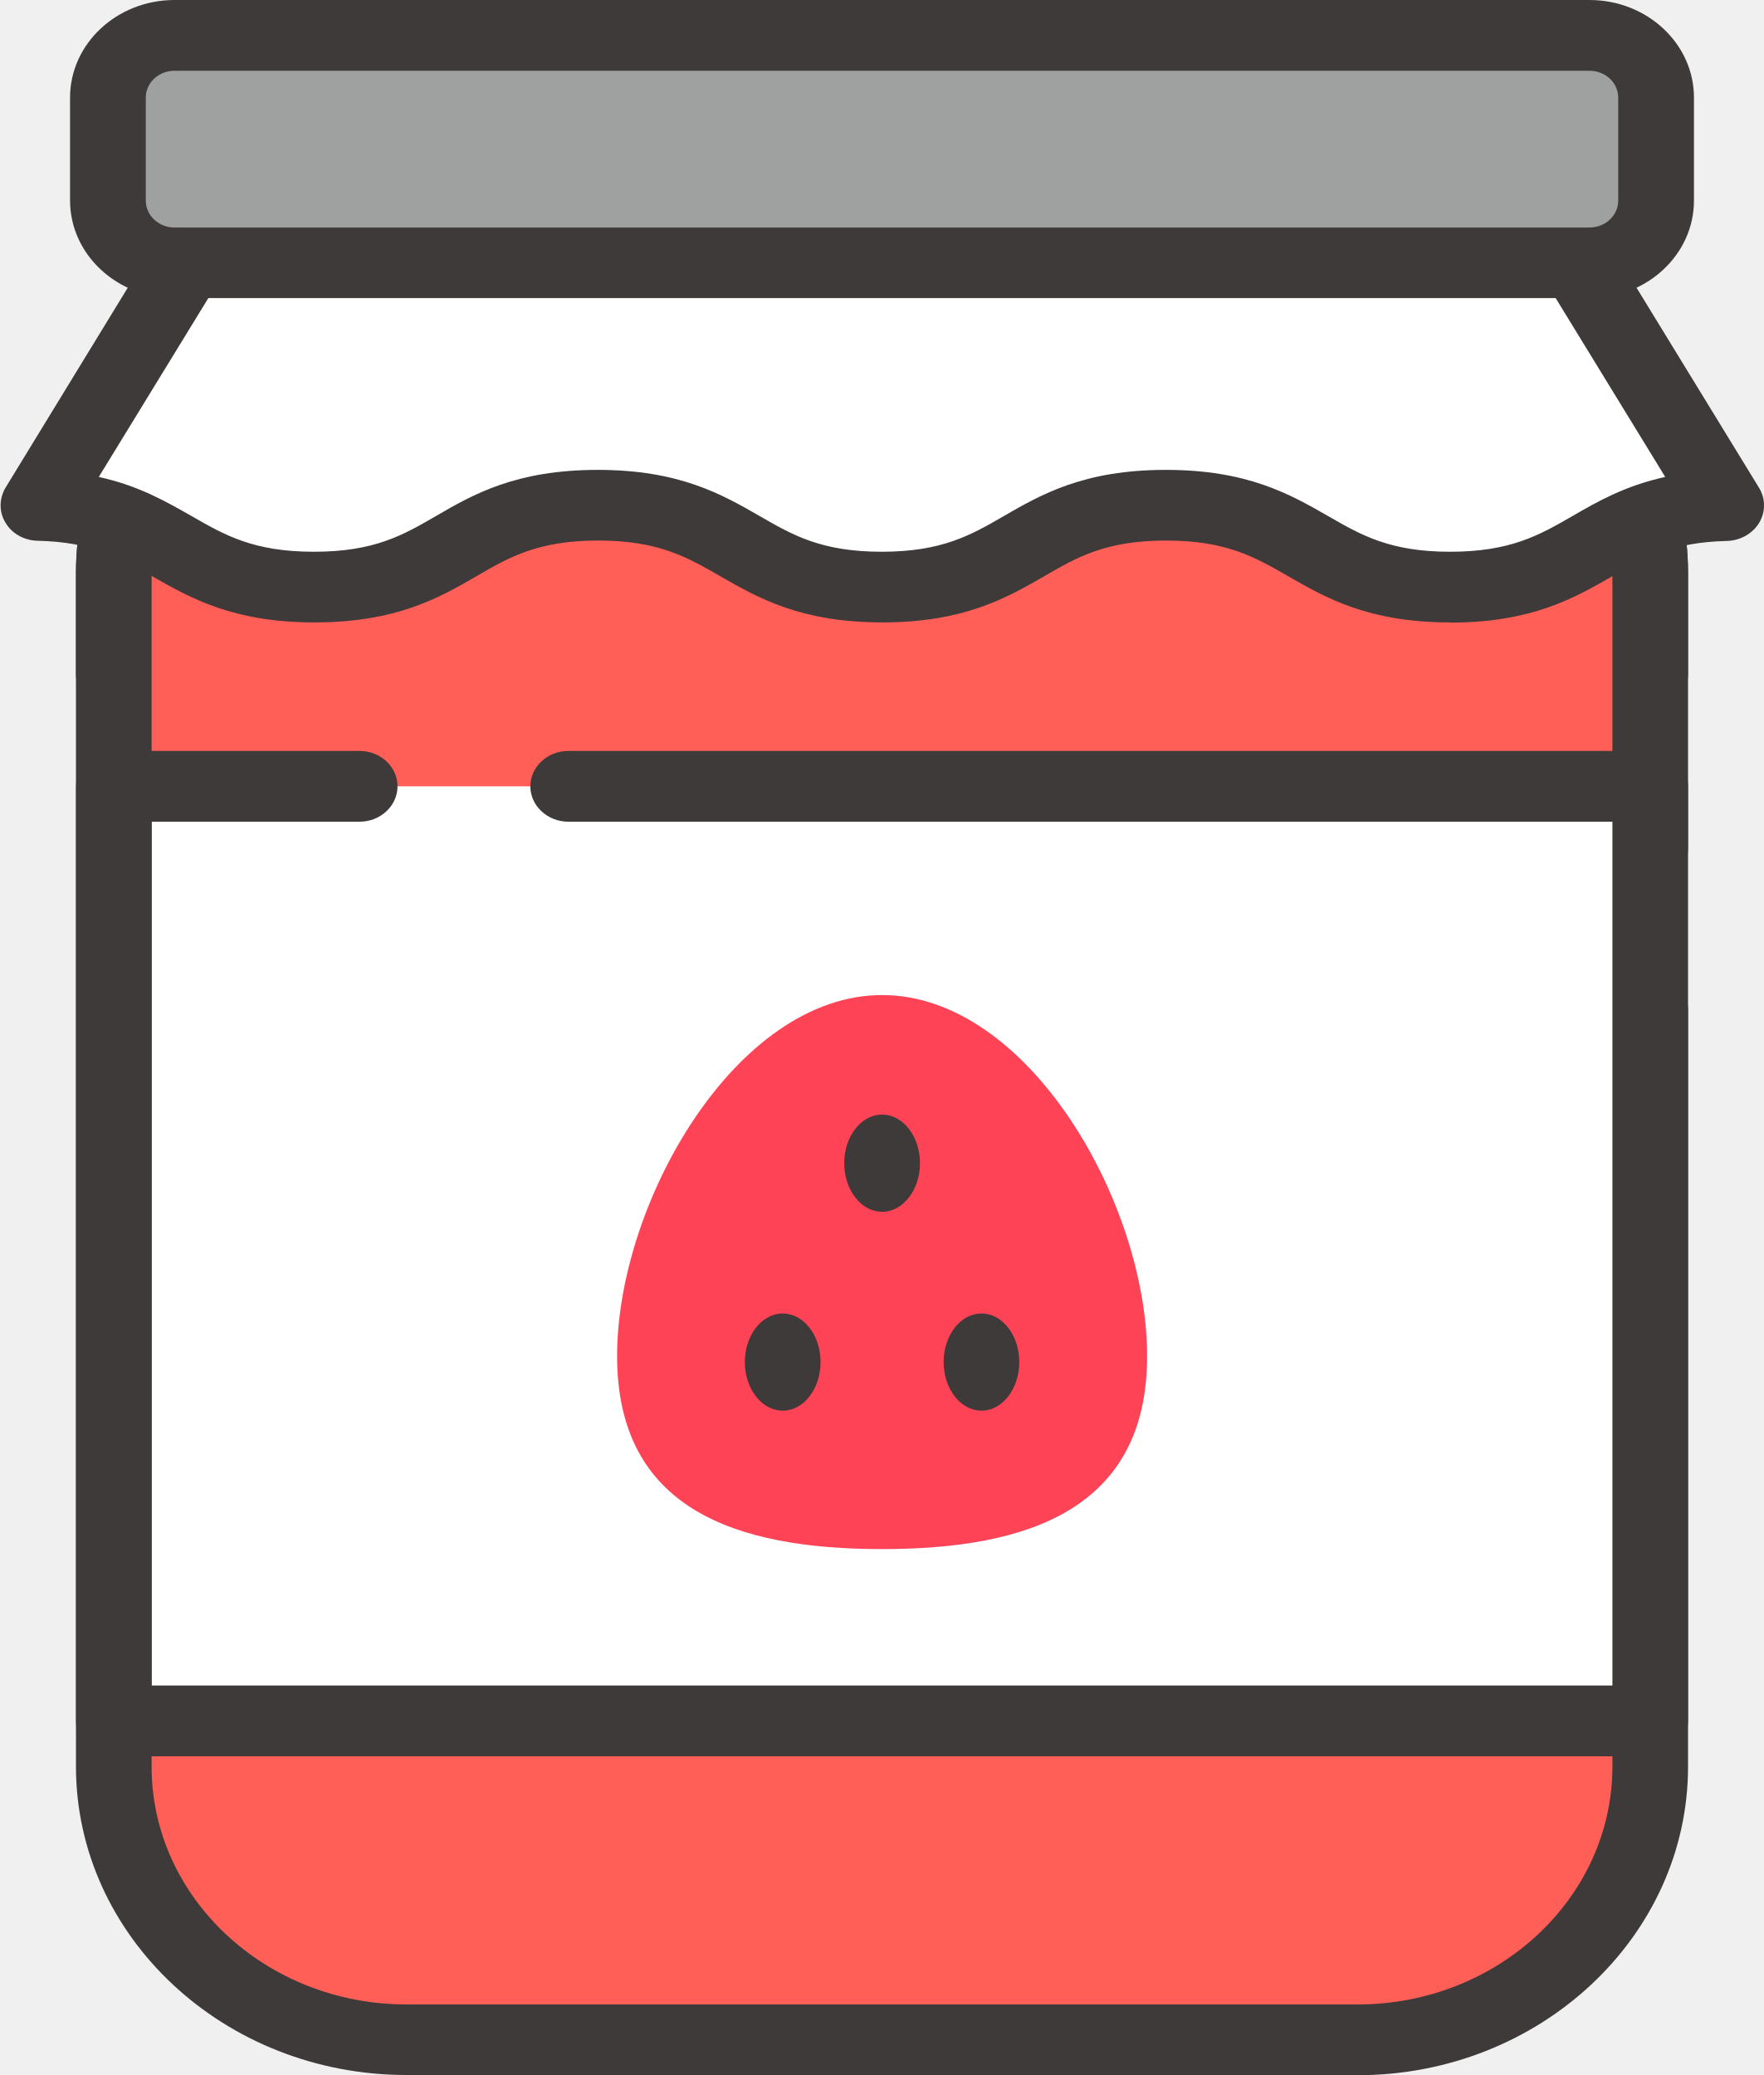
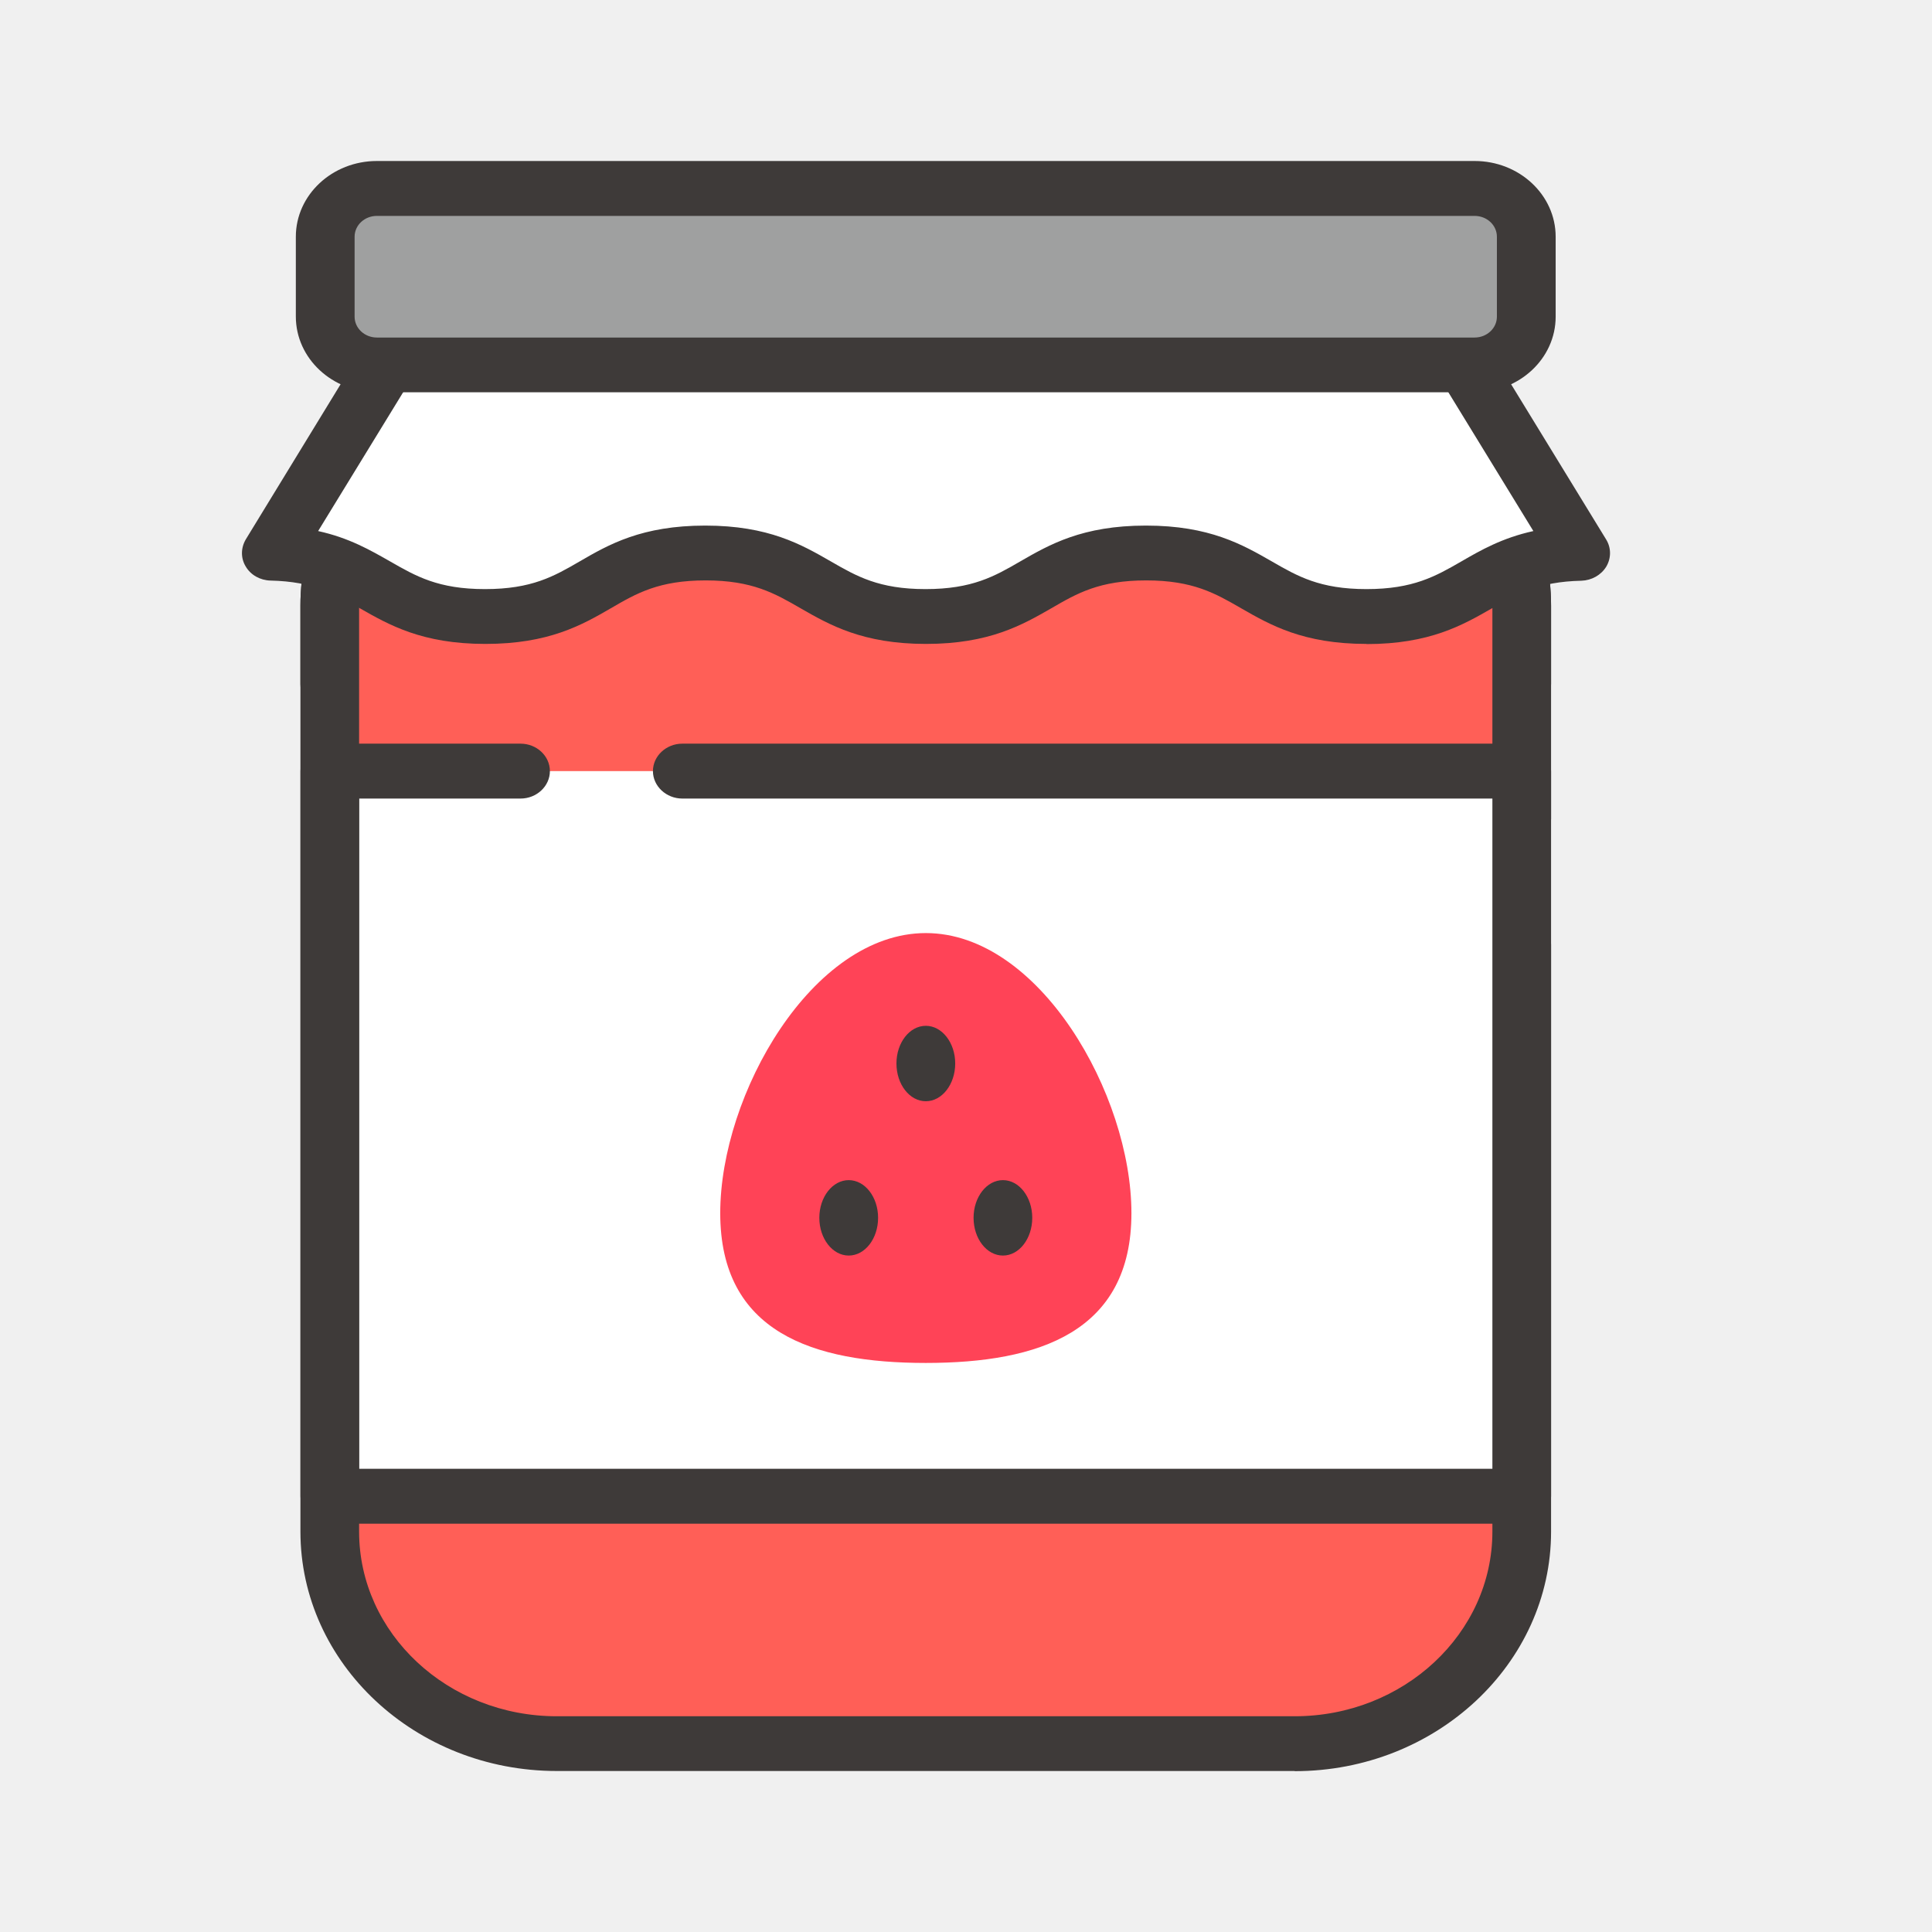
- <svg xmlns="http://www.w3.org/2000/svg" width="17" height="20" viewBox="0 0 17 20" fill="none">
-   <g id="Layer_3" clip-path="url(#clip0_1426_3950)">
-     <g id="Group">
-       <path id="Vector" d="M1.098 6.497V5.524C1.098 4.069 2.361 2.89 3.918 2.89H13.085C14.643 2.89 15.905 4.069 15.905 5.524V6.497" fill="#FF4357" />
-       <path id="Vector_2" d="M15.904 6.838C15.703 6.838 15.539 6.684 15.539 6.497V5.524C15.539 4.26 14.437 3.231 13.083 3.231H3.917C2.563 3.231 1.461 4.26 1.461 5.524V6.497C1.461 6.684 1.297 6.838 1.096 6.838C0.896 6.838 0.732 6.684 0.732 6.497V5.524C0.732 3.885 2.16 2.549 3.917 2.549H13.083C14.84 2.549 16.268 3.883 16.268 5.524V6.497C16.268 6.684 16.104 6.838 15.904 6.838Z" fill="#3E3A39" />
-     </g>
-     <g id="Group_2">
-       <path id="Vector_3" d="M15.904 9.732V17.027C15.904 18.482 14.641 19.661 13.083 19.661H3.917C2.359 19.661 1.096 18.482 1.096 17.027V5.524C1.096 4.069 2.359 2.89 3.917 2.89H13.083C14.641 2.89 15.904 4.069 15.904 5.524V8.172" fill="#FF5F57" />
-       <path id="Vector_4" d="M13.083 20H3.917C2.16 20 0.732 18.666 0.732 17.025V5.524C0.732 3.885 2.16 2.549 3.917 2.549H13.083C14.84 2.549 16.268 3.883 16.268 5.524V8.172C16.268 8.359 16.104 8.513 15.904 8.513C15.703 8.513 15.539 8.359 15.539 8.172V5.524C15.539 4.26 14.437 3.231 13.083 3.231H3.917C2.563 3.231 1.461 4.26 1.461 5.524V17.027C1.461 18.291 2.563 19.32 3.917 19.32H13.083C14.437 19.32 15.539 18.291 15.539 17.027V9.732C15.539 9.545 15.703 9.392 15.904 9.392C16.104 9.392 16.268 9.545 16.268 9.732V17.027C16.268 18.666 14.84 20.002 13.083 20.002V20Z" fill="#3E3A39" />
-     </g>
-     <g id="Group_3">
-       <path id="Vector_5" d="M5.763 4.871C7.131 4.871 7.131 5.66 8.501 5.66C9.871 5.66 9.869 4.871 11.239 4.871C12.609 4.871 12.607 5.66 13.977 5.66C15.347 5.66 15.347 4.902 16.637 4.873L15.094 2.351H1.908L0.365 4.871C1.656 4.9 1.682 5.659 3.025 5.659C4.367 5.659 4.393 4.87 5.763 4.87V4.871Z" fill="white" />
-       <path id="Vector_6" d="M13.975 5.999C13.187 5.999 12.777 5.762 12.416 5.555C12.097 5.371 11.819 5.21 11.239 5.21C10.659 5.21 10.382 5.369 10.062 5.555C9.701 5.762 9.291 5.999 8.503 5.999C7.715 5.999 7.304 5.762 6.943 5.555C6.624 5.371 6.346 5.21 5.766 5.21C5.186 5.21 4.909 5.369 4.59 5.555C4.229 5.764 3.818 5.999 3.03 5.999C2.242 5.999 1.832 5.762 1.468 5.555C1.16 5.377 0.894 5.224 0.361 5.212C0.233 5.209 0.115 5.144 0.053 5.038C-0.011 4.934 -0.009 4.807 0.053 4.701L1.593 2.181C1.658 2.075 1.779 2.009 1.91 2.009H15.092C15.223 2.009 15.344 2.074 15.409 2.181L16.953 4.703C17.016 4.807 17.016 4.934 16.953 5.04C16.889 5.144 16.772 5.21 16.644 5.214C16.11 5.226 15.843 5.379 15.535 5.556C15.172 5.764 14.762 6.001 13.974 6.001L13.975 5.999ZM11.237 4.529C12.025 4.529 12.436 4.766 12.799 4.974C13.118 5.158 13.395 5.318 13.975 5.318C14.556 5.318 14.833 5.159 15.154 4.974C15.396 4.834 15.661 4.682 16.048 4.597L14.88 2.69H2.12L0.952 4.597C1.339 4.682 1.603 4.836 1.846 4.974C2.167 5.158 2.443 5.318 3.025 5.318C3.607 5.318 3.882 5.159 4.201 4.974C4.562 4.764 4.973 4.529 5.761 4.529C6.549 4.529 6.959 4.766 7.321 4.974C7.64 5.158 7.917 5.318 8.497 5.318C9.077 5.318 9.355 5.159 9.674 4.974C10.035 4.766 10.445 4.529 11.234 4.529H11.237Z" fill="#3E3A39" />
-     </g>
-     <g id="Group_4">
-       <path id="Vector_7" d="M15.96 1.932C15.96 2.263 15.674 2.532 15.318 2.532H1.682C1.328 2.532 1.04 2.264 1.04 1.932V0.941C1.04 0.61 1.326 0.341 1.682 0.341H15.318C15.672 0.341 15.96 0.608 15.96 0.941V1.934V1.932Z" fill="#9FA0A0" />
-       <path id="Vector_8" d="M15.318 2.873H1.682C1.127 2.873 0.675 2.452 0.675 1.932V0.941C0.675 0.421 1.127 0 1.682 0H15.318C15.873 0 16.325 0.421 16.325 0.941V1.934C16.325 2.452 15.874 2.874 15.318 2.874V2.873ZM1.682 0.682C1.529 0.682 1.405 0.797 1.405 0.941V1.934C1.405 2.077 1.529 2.193 1.682 2.193H15.318C15.471 2.193 15.595 2.077 15.595 1.934V0.941C15.595 0.797 15.471 0.682 15.318 0.682H1.682Z" fill="#3E3A39" />
-     </g>
-     <g id="Group_5">
-       <path id="Vector_9" d="M3.466 7.579H1.098V16.587H15.904V7.579H5.476" fill="white" />
-       <path id="Vector_10" d="M15.904 16.928H1.098C0.898 16.928 0.733 16.775 0.733 16.587V7.579C0.733 7.391 0.898 7.238 1.098 7.238H3.466C3.667 7.238 3.831 7.391 3.831 7.579C3.831 7.766 3.667 7.92 3.466 7.92H1.463V16.246H15.539V7.92H5.476C5.276 7.92 5.111 7.766 5.111 7.579C5.111 7.391 5.276 7.238 5.476 7.238H15.904C16.104 7.238 16.268 7.391 16.268 7.579V16.587C16.268 16.775 16.104 16.928 15.904 16.928Z" fill="#3E3A39" />
-     </g>
-     <path id="Vector_11" d="M11.055 13.07C11.055 11.597 9.911 9.591 8.501 9.591C7.091 9.591 5.947 11.595 5.947 13.07C5.947 14.546 7.091 14.931 8.501 14.931C9.911 14.931 11.055 14.544 11.055 13.07Z" fill="#FF4357" />
-     <g id="Group_6">
-       <path id="Vector_12" d="M7.543 13.597C7.745 13.597 7.908 13.387 7.908 13.128C7.908 12.87 7.745 12.66 7.543 12.66C7.342 12.66 7.178 12.87 7.178 13.128C7.178 13.387 7.342 13.597 7.543 13.597Z" fill="#3E3A39" />
-       <path id="Vector_13" d="M8.501 11.68C8.702 11.68 8.866 11.47 8.866 11.211C8.866 10.953 8.702 10.743 8.501 10.743C8.299 10.743 8.136 10.953 8.136 11.211C8.136 11.47 8.299 11.68 8.501 11.68Z" fill="#3E3A39" />
-       <path id="Vector_14" d="M9.459 13.597C9.66 13.597 9.823 13.387 9.823 13.128C9.823 12.87 9.66 12.66 9.459 12.66C9.257 12.66 9.094 12.87 9.094 13.128C9.094 13.387 9.257 13.597 9.459 13.597Z" fill="#3E3A39" />
-     </g>
+ <svg xmlns="http://www.w3.org/2000/svg" width="24" height="24" viewBox="0 0 24 24" fill="none">
+   <g clip-path="url(#clip0_4999_1191)">
+     <path d="M4.098 8.497V7.524C4.098 6.069 5.361 4.89 6.918 4.89H16.085C17.643 4.89 18.905 6.069 18.905 7.524V8.497" fill="#FF4357" />
+     <path d="M18.904 8.838C18.703 8.838 18.539 8.684 18.539 8.497V7.524C18.539 6.26 17.437 5.231 16.083 5.231H6.917C5.563 5.231 4.461 6.26 4.461 7.524V8.497C4.461 8.684 4.297 8.838 4.096 8.838C3.896 8.838 3.732 8.684 3.732 8.497V7.524C3.732 5.885 5.16 4.549 6.917 4.549H16.083C17.84 4.549 19.268 5.883 19.268 7.524V8.497C19.268 8.684 19.104 8.838 18.904 8.838Z" fill="#3E3A39" />
+     <path d="M18.904 11.732V19.027C18.904 20.482 17.641 21.661 16.083 21.661H6.917C5.359 21.661 4.096 20.482 4.096 19.027V7.524C4.096 6.069 5.359 4.89 6.917 4.89H16.083C17.641 4.89 18.904 6.069 18.904 7.524V10.172" fill="#FF5F57" />
+     <path d="M16.083 22H6.917C5.16 22 3.732 20.666 3.732 19.025V7.524C3.732 5.885 5.16 4.549 6.917 4.549H16.083C17.84 4.549 19.268 5.883 19.268 7.524V10.172C19.268 10.359 19.104 10.512 18.904 10.512C18.703 10.512 18.539 10.359 18.539 10.172V7.524C18.539 6.26 17.437 5.231 16.083 5.231H6.917C5.563 5.231 4.461 6.26 4.461 7.524V19.027C4.461 20.291 5.563 21.32 6.917 21.32H16.083C17.437 21.32 18.539 20.291 18.539 19.027V11.732C18.539 11.545 18.703 11.392 18.904 11.392C19.104 11.392 19.268 11.545 19.268 11.732V19.027C19.268 20.666 17.84 22.002 16.083 22.002V22Z" fill="#3E3A39" />
+     <path d="M8.763 6.871C10.131 6.871 10.131 7.66 11.501 7.66C12.871 7.66 12.869 6.871 14.239 6.871C15.609 6.871 15.607 7.66 16.977 7.66C18.347 7.66 18.347 6.902 19.637 6.873L18.094 4.351H4.908L3.365 6.871C4.656 6.9 4.682 7.659 6.025 7.659C7.367 7.659 7.393 6.87 8.763 6.87V6.871Z" fill="white" />
+     <path d="M16.975 7.999C16.187 7.999 15.777 7.762 15.416 7.555C15.097 7.371 14.819 7.21 14.239 7.21C13.659 7.21 13.382 7.369 13.062 7.555C12.701 7.762 12.291 7.999 11.503 7.999C10.715 7.999 10.304 7.762 9.943 7.555C9.624 7.371 9.346 7.21 8.766 7.21C8.186 7.21 7.909 7.369 7.59 7.555C7.229 7.764 6.818 7.999 6.03 7.999C5.242 7.999 4.832 7.762 4.468 7.555C4.16 7.377 3.894 7.224 3.361 7.212C3.233 7.209 3.115 7.144 3.053 7.038C2.989 6.934 2.991 6.807 3.053 6.701L4.593 4.181C4.658 4.075 4.779 4.009 4.91 4.009H18.092C18.223 4.009 18.344 4.074 18.409 4.181L19.953 6.703C20.016 6.807 20.016 6.934 19.953 7.04C19.889 7.144 19.772 7.21 19.644 7.214C19.11 7.226 18.843 7.379 18.535 7.556C18.172 7.764 17.762 8.001 16.974 8.001L16.975 7.999ZM14.237 6.529C15.025 6.529 15.436 6.766 15.799 6.974C16.118 7.158 16.395 7.318 16.975 7.318C17.555 7.318 17.833 7.159 18.154 6.974C18.396 6.834 18.661 6.682 19.048 6.597L17.88 4.69H5.12L3.952 6.597C4.339 6.682 4.603 6.836 4.846 6.974C5.167 7.158 5.443 7.318 6.025 7.318C6.606 7.318 6.882 7.159 7.201 6.974C7.562 6.764 7.973 6.529 8.761 6.529C9.549 6.529 9.959 6.766 10.321 6.974C10.64 7.158 10.917 7.318 11.497 7.318C12.077 7.318 12.355 7.159 12.674 6.974C13.035 6.766 13.445 6.529 14.234 6.529H14.237Z" fill="#3E3A39" />
+     <path d="M18.96 3.932C18.96 4.263 18.674 4.532 18.318 4.532H4.682C4.328 4.532 4.04 4.264 4.04 3.932V2.941C4.04 2.61 4.326 2.341 4.682 2.341H18.318C18.672 2.341 18.96 2.608 18.96 2.941V3.934V3.932Z" fill="#9FA0A0" />
+     <path d="M18.318 4.873H4.682C4.127 4.873 3.675 4.452 3.675 3.932V2.941C3.675 2.421 4.127 2 4.682 2H18.318C18.873 2 19.325 2.421 19.325 2.941V3.934C19.325 4.452 18.875 4.874 18.318 4.874V4.873ZM4.682 2.682C4.529 2.682 4.405 2.797 4.405 2.941V3.934C4.405 4.077 4.529 4.193 4.682 4.193H18.318C18.471 4.193 18.595 4.077 18.595 3.934V2.941C18.595 2.797 18.471 2.682 18.318 2.682H4.682Z" fill="#3E3A39" />
+     <path d="M6.466 9.579H4.098V18.587H18.904V9.579H8.476" fill="white" />
+     <path d="M18.904 18.928H4.098C3.898 18.928 3.733 18.775 3.733 18.587V9.579C3.733 9.391 3.898 9.238 4.098 9.238H6.466C6.667 9.238 6.831 9.391 6.831 9.579C6.831 9.766 6.667 9.92 6.466 9.92H4.463V18.246H18.539V9.92H8.476C8.276 9.92 8.111 9.766 8.111 9.579C8.111 9.391 8.276 9.238 8.476 9.238H18.904C19.104 9.238 19.268 9.391 19.268 9.579V18.587C19.268 18.775 19.104 18.928 18.904 18.928Z" fill="#3E3A39" />
+     <path d="M14.055 15.07C14.055 13.597 12.911 11.591 11.501 11.591C10.091 11.591 8.947 13.595 8.947 15.07C8.947 16.546 10.091 16.931 11.501 16.931C12.911 16.931 14.055 16.544 14.055 15.07Z" fill="#FF4357" />
+     <path d="M10.543 15.597C10.745 15.597 10.908 15.387 10.908 15.128C10.908 14.87 10.745 14.66 10.543 14.66C10.342 14.66 10.178 14.87 10.178 15.128C10.178 15.387 10.342 15.597 10.543 15.597Z" fill="#3E3A39" />
+     <path d="M11.501 13.68C11.702 13.68 11.866 13.47 11.866 13.211C11.866 12.953 11.702 12.743 11.501 12.743C11.299 12.743 11.136 12.953 11.136 13.211C11.136 13.47 11.299 13.68 11.501 13.68Z" fill="#3E3A39" />
+     <path d="M12.459 15.597C12.66 15.597 12.823 15.387 12.823 15.128C12.823 14.87 12.66 14.66 12.459 14.66C12.257 14.66 12.094 14.87 12.094 15.128C12.094 15.387 12.257 15.597 12.459 15.597Z" fill="#3E3A39" />
  </g>
  <defs>
-     <clipPath id="clip0_1426_3950">
-       <rect width="17" height="20" fill="white" />
+     <clipPath id="clip0_4999_1191">
+       <rect width="17" height="20" fill="white" transform="translate(3 2)" />
    </clipPath>
  </defs>
</svg>
